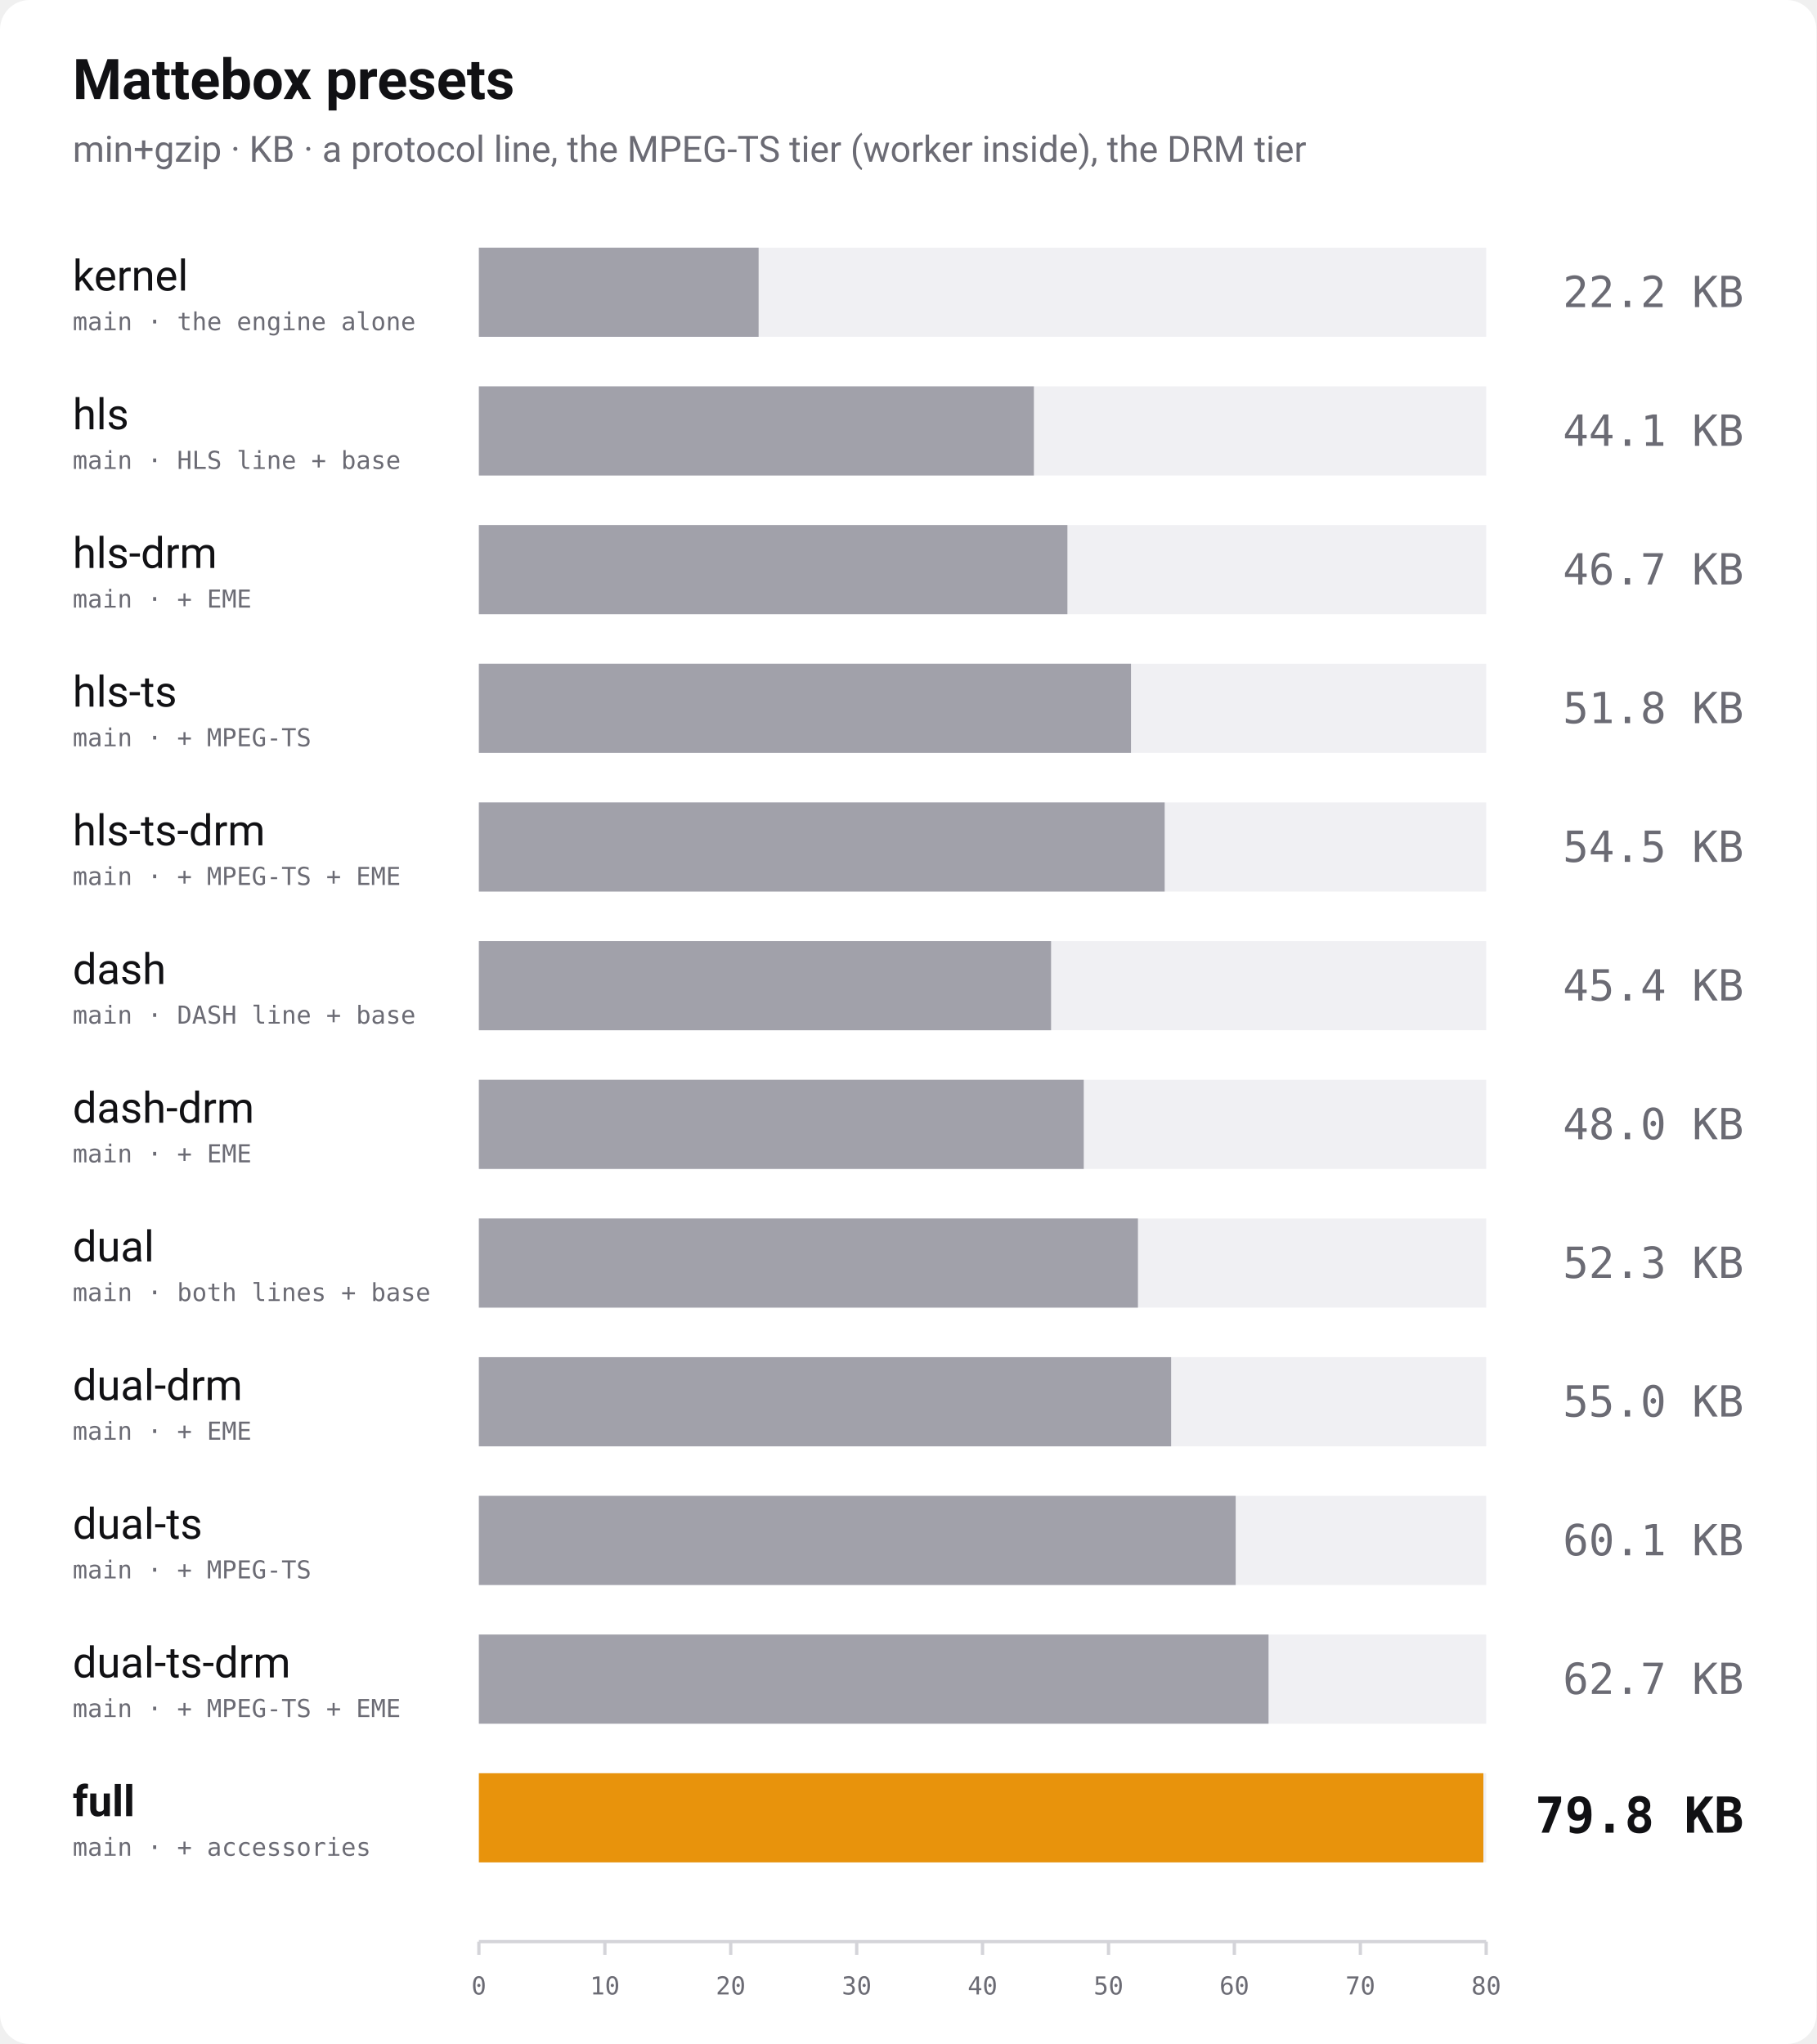
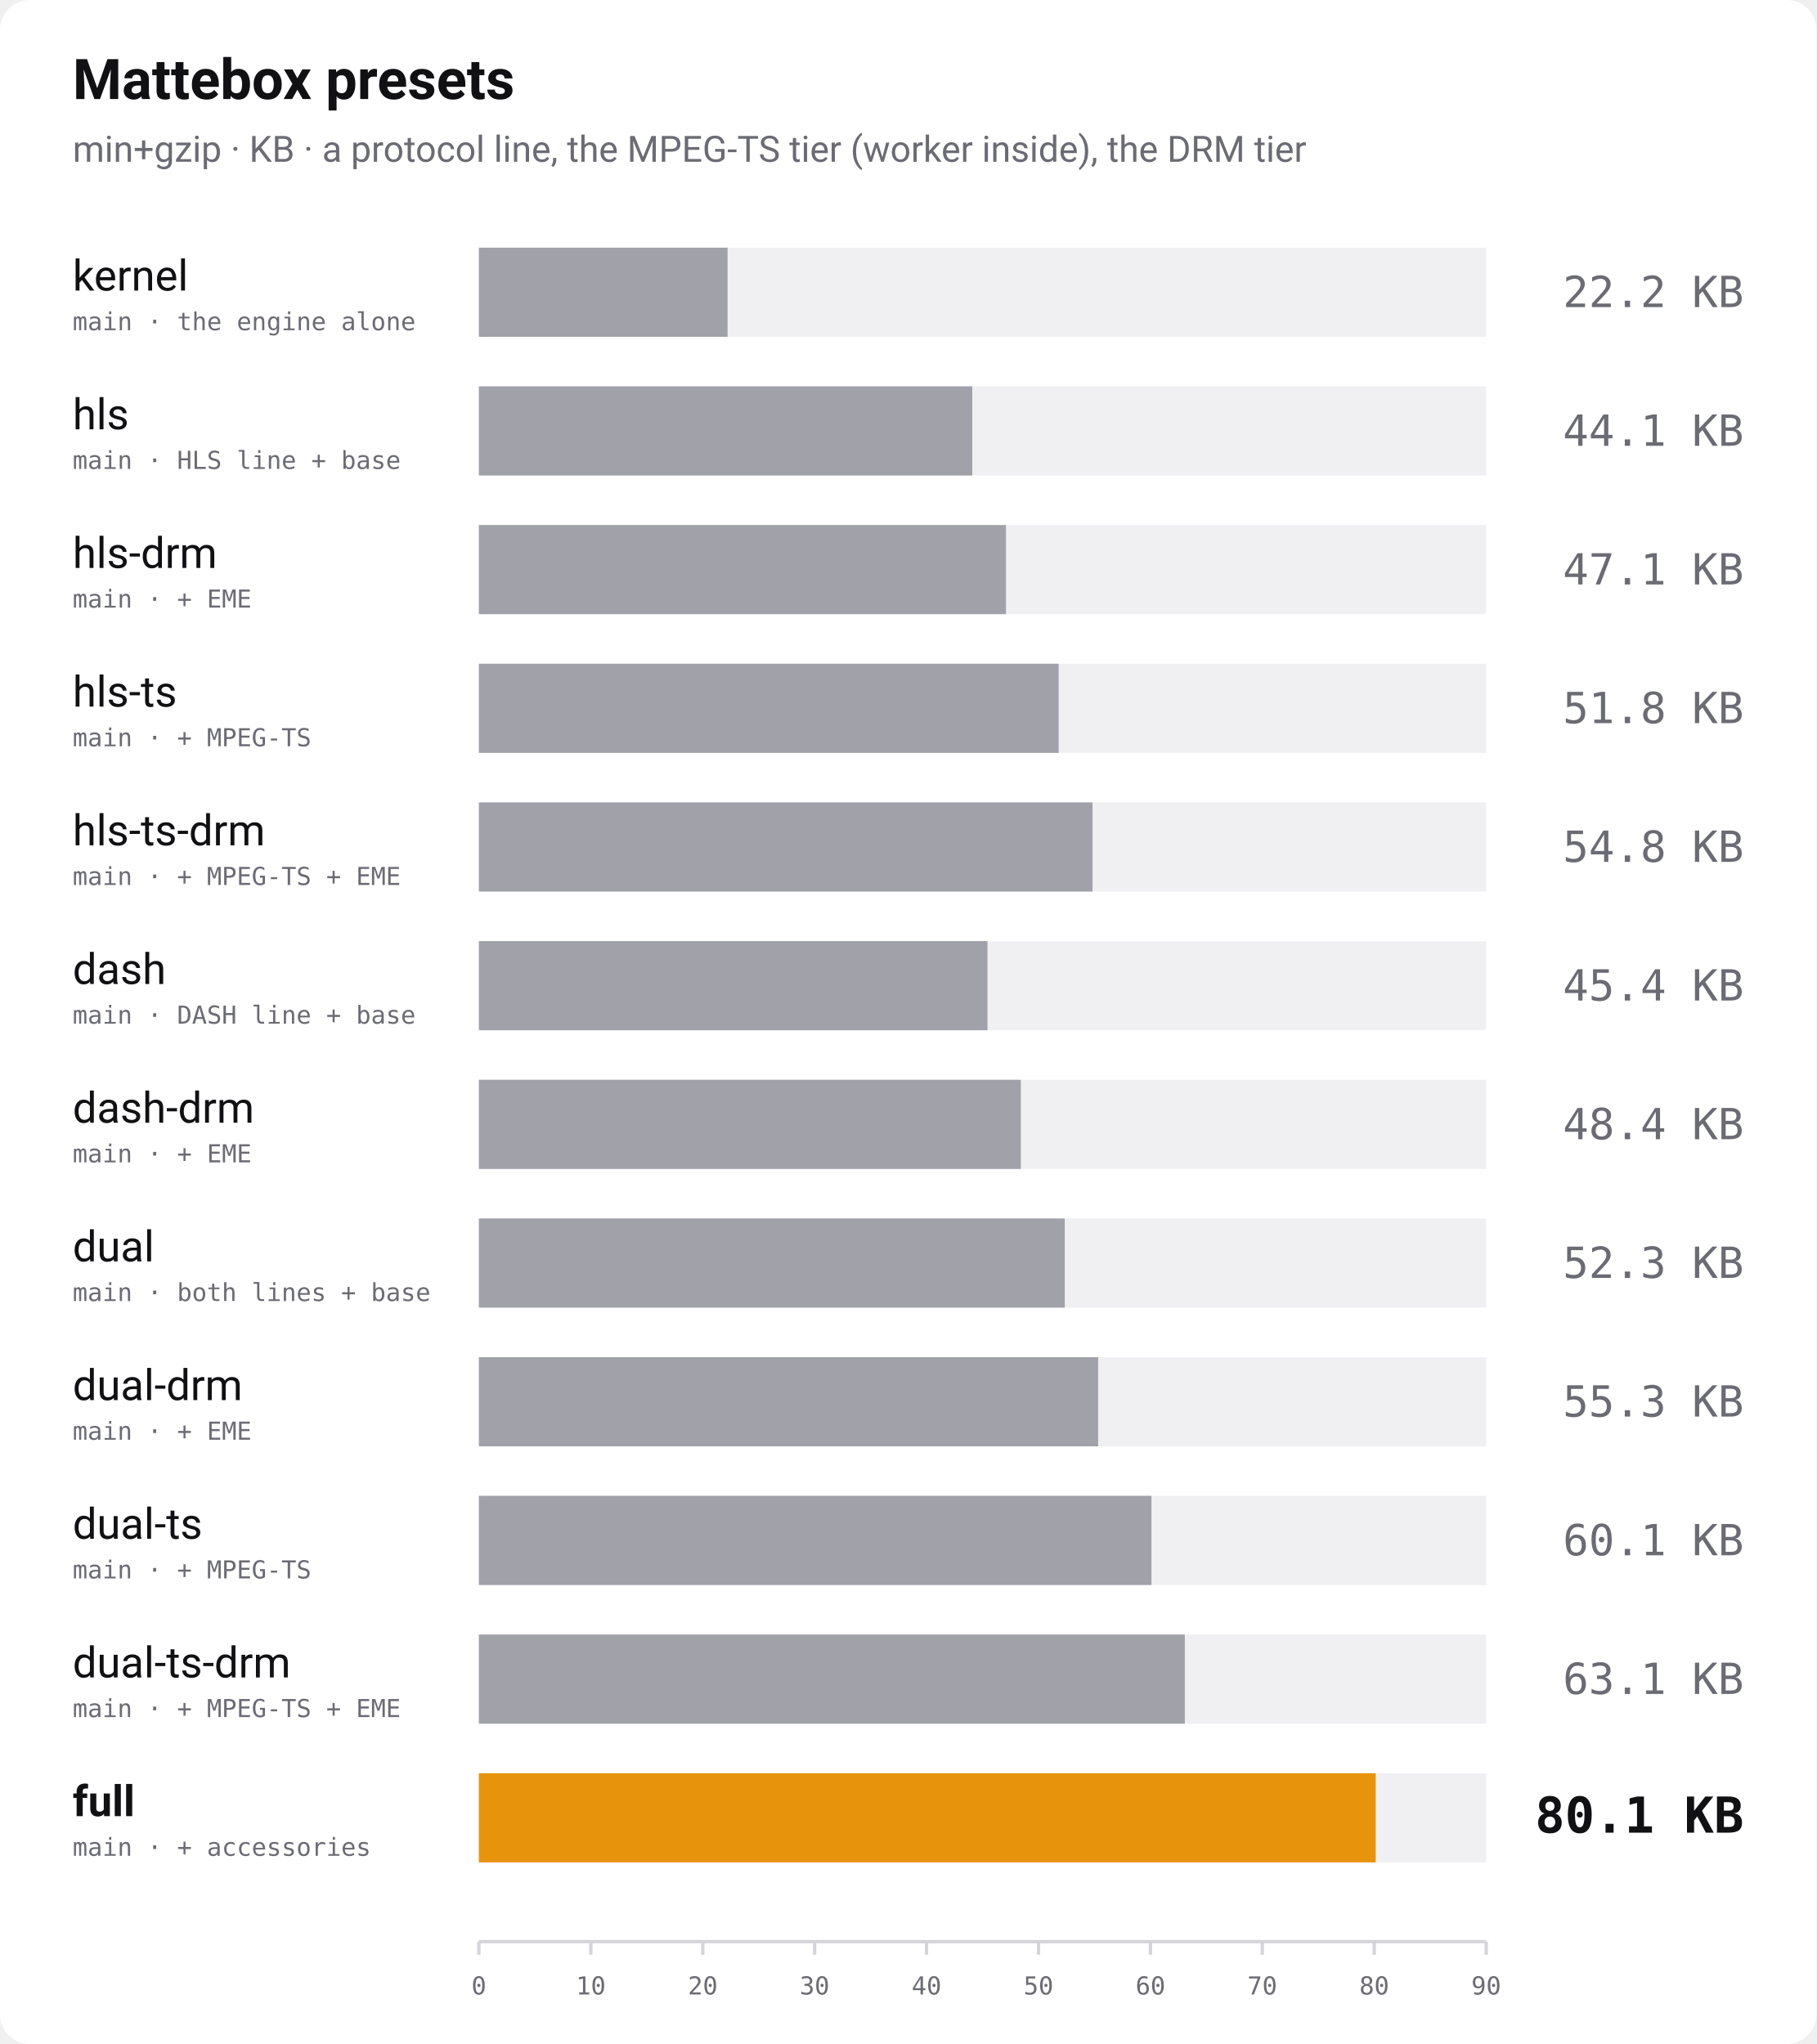
<svg xmlns="http://www.w3.org/2000/svg" width="1100" height="1238" viewBox="0 0 1100 1238" role="img" aria-label="Bundle size of every Mattebox preset, min+gzip">
  <rect width="1100" height="1238" rx="18" fill="#ffffff" />
  <text x="44" y="60" font-family="-apple-system, 'Segoe UI', Roboto, Helvetica, Arial, sans-serif" font-size="34" font-weight="700" fill="#111114">Mattebox presets</text>
  <text x="44" y="98" font-family="-apple-system, 'Segoe UI', Roboto, Helvetica, Arial, sans-serif" font-size="22" fill="#6b6b74">min+gzip · KB · a protocol line, the MPEG-TS tier (worker inside), the DRM tier</text>
  <text x="44" y="176" font-family="-apple-system, 'Segoe UI', Roboto, Helvetica, Arial, sans-serif" font-size="26" font-weight="400" fill="#111114">kernel</text>
  <text x="44" y="200" font-family="ui-monospace, 'SF Mono', Menlo, Consolas, monospace" font-size="15" fill="#6b6b74">main · the engine alone</text>
  <rect x="290" y="150" width="610" height="54" fill="#f0f0f3" />
-   <rect x="290" y="150" width="169.4" height="54" fill="#a1a1aa" />
+   <rect x="290" y="150" width="150.6" height="54" fill="#a1a1aa" />
  <text x="1056" y="186" text-anchor="end" font-family="ui-monospace, 'SF Mono', Menlo, Consolas, monospace" font-size="26" font-weight="400" fill="#6b6b74">22.2 KB</text>
  <text x="44" y="260" font-family="-apple-system, 'Segoe UI', Roboto, Helvetica, Arial, sans-serif" font-size="26" font-weight="400" fill="#111114">hls</text>
  <text x="44" y="284" font-family="ui-monospace, 'SF Mono', Menlo, Consolas, monospace" font-size="15" fill="#6b6b74">main · HLS line + base</text>
  <rect x="290" y="234" width="610" height="54" fill="#f0f0f3" />
-   <rect x="290" y="234" width="336.1" height="54" fill="#a1a1aa" />
+   <rect x="290" y="234" width="298.8" height="54" fill="#a1a1aa" />
  <text x="1056" y="270" text-anchor="end" font-family="ui-monospace, 'SF Mono', Menlo, Consolas, monospace" font-size="26" font-weight="400" fill="#6b6b74">44.1 KB</text>
  <text x="44" y="344" font-family="-apple-system, 'Segoe UI', Roboto, Helvetica, Arial, sans-serif" font-size="26" font-weight="400" fill="#111114">hls-drm</text>
  <text x="44" y="368" font-family="ui-monospace, 'SF Mono', Menlo, Consolas, monospace" font-size="15" fill="#6b6b74">main · + EME</text>
  <rect x="290" y="318" width="610" height="54" fill="#f0f0f3" />
-   <rect x="290" y="318" width="356.4" height="54" fill="#a1a1aa" />
-   <text x="1056" y="354" text-anchor="end" font-family="ui-monospace, 'SF Mono', Menlo, Consolas, monospace" font-size="26" font-weight="400" fill="#6b6b74">46.7 KB</text>
+   <rect x="290" y="318" width="319.2" height="54" fill="#a1a1aa" />
+   <text x="1056" y="354" text-anchor="end" font-family="ui-monospace, 'SF Mono', Menlo, Consolas, monospace" font-size="26" font-weight="400" fill="#6b6b74">47.1 KB</text>
  <text x="44" y="428" font-family="-apple-system, 'Segoe UI', Roboto, Helvetica, Arial, sans-serif" font-size="26" font-weight="400" fill="#111114">hls-ts</text>
  <text x="44" y="452" font-family="ui-monospace, 'SF Mono', Menlo, Consolas, monospace" font-size="15" fill="#6b6b74">main · + MPEG-TS</text>
  <rect x="290" y="402" width="610" height="54" fill="#f0f0f3" />
-   <rect x="290" y="402" width="394.9" height="54" fill="#a1a1aa" />
+   <rect x="290" y="402" width="351.1" height="54" fill="#a1a1aa" />
  <text x="1056" y="438" text-anchor="end" font-family="ui-monospace, 'SF Mono', Menlo, Consolas, monospace" font-size="26" font-weight="400" fill="#6b6b74">51.8 KB</text>
  <text x="44" y="512" font-family="-apple-system, 'Segoe UI', Roboto, Helvetica, Arial, sans-serif" font-size="26" font-weight="400" fill="#111114">hls-ts-drm</text>
  <text x="44" y="536" font-family="ui-monospace, 'SF Mono', Menlo, Consolas, monospace" font-size="15" fill="#6b6b74">main · + MPEG-TS + EME</text>
  <rect x="290" y="486" width="610" height="54" fill="#f0f0f3" />
-   <rect x="290" y="486" width="415.3" height="54" fill="#a1a1aa" />
-   <text x="1056" y="522" text-anchor="end" font-family="ui-monospace, 'SF Mono', Menlo, Consolas, monospace" font-size="26" font-weight="400" fill="#6b6b74">54.5 KB</text>
+   <rect x="290" y="486" width="371.6" height="54" fill="#a1a1aa" />
+   <text x="1056" y="522" text-anchor="end" font-family="ui-monospace, 'SF Mono', Menlo, Consolas, monospace" font-size="26" font-weight="400" fill="#6b6b74">54.8 KB</text>
  <text x="44" y="596" font-family="-apple-system, 'Segoe UI', Roboto, Helvetica, Arial, sans-serif" font-size="26" font-weight="400" fill="#111114">dash</text>
  <text x="44" y="620" font-family="ui-monospace, 'SF Mono', Menlo, Consolas, monospace" font-size="15" fill="#6b6b74">main · DASH line + base</text>
  <rect x="290" y="570" width="610" height="54" fill="#f0f0f3" />
-   <rect x="290" y="570" width="346.5" height="54" fill="#a1a1aa" />
+   <rect x="290" y="570" width="308.0" height="54" fill="#a1a1aa" />
  <text x="1056" y="606" text-anchor="end" font-family="ui-monospace, 'SF Mono', Menlo, Consolas, monospace" font-size="26" font-weight="400" fill="#6b6b74">45.4 KB</text>
  <text x="44" y="680" font-family="-apple-system, 'Segoe UI', Roboto, Helvetica, Arial, sans-serif" font-size="26" font-weight="400" fill="#111114">dash-drm</text>
  <text x="44" y="704" font-family="ui-monospace, 'SF Mono', Menlo, Consolas, monospace" font-size="15" fill="#6b6b74">main · + EME</text>
  <rect x="290" y="654" width="610" height="54" fill="#f0f0f3" />
-   <rect x="290" y="654" width="366.3" height="54" fill="#a1a1aa" />
-   <text x="1056" y="690" text-anchor="end" font-family="ui-monospace, 'SF Mono', Menlo, Consolas, monospace" font-size="26" font-weight="400" fill="#6b6b74">48.0 KB</text>
+   <rect x="290" y="654" width="328.2" height="54" fill="#a1a1aa" />
+   <text x="1056" y="690" text-anchor="end" font-family="ui-monospace, 'SF Mono', Menlo, Consolas, monospace" font-size="26" font-weight="400" fill="#6b6b74">48.4 KB</text>
  <text x="44" y="764" font-family="-apple-system, 'Segoe UI', Roboto, Helvetica, Arial, sans-serif" font-size="26" font-weight="400" fill="#111114">dual</text>
  <text x="44" y="788" font-family="ui-monospace, 'SF Mono', Menlo, Consolas, monospace" font-size="15" fill="#6b6b74">main · both lines + base</text>
  <rect x="290" y="738" width="610" height="54" fill="#f0f0f3" />
-   <rect x="290" y="738" width="399.1" height="54" fill="#a1a1aa" />
+   <rect x="290" y="738" width="354.8" height="54" fill="#a1a1aa" />
  <text x="1056" y="774" text-anchor="end" font-family="ui-monospace, 'SF Mono', Menlo, Consolas, monospace" font-size="26" font-weight="400" fill="#6b6b74">52.3 KB</text>
  <text x="44" y="848" font-family="-apple-system, 'Segoe UI', Roboto, Helvetica, Arial, sans-serif" font-size="26" font-weight="400" fill="#111114">dual-drm</text>
  <text x="44" y="872" font-family="ui-monospace, 'SF Mono', Menlo, Consolas, monospace" font-size="15" fill="#6b6b74">main · + EME</text>
  <rect x="290" y="822" width="610" height="54" fill="#f0f0f3" />
-   <rect x="290" y="822" width="419.2" height="54" fill="#a1a1aa" />
-   <text x="1056" y="858" text-anchor="end" font-family="ui-monospace, 'SF Mono', Menlo, Consolas, monospace" font-size="26" font-weight="400" fill="#6b6b74">55.0 KB</text>
+   <rect x="290" y="822" width="375.0" height="54" fill="#a1a1aa" />
+   <text x="1056" y="858" text-anchor="end" font-family="ui-monospace, 'SF Mono', Menlo, Consolas, monospace" font-size="26" font-weight="400" fill="#6b6b74">55.3 KB</text>
  <text x="44" y="932" font-family="-apple-system, 'Segoe UI', Roboto, Helvetica, Arial, sans-serif" font-size="26" font-weight="400" fill="#111114">dual-ts</text>
  <text x="44" y="956" font-family="ui-monospace, 'SF Mono', Menlo, Consolas, monospace" font-size="15" fill="#6b6b74">main · + MPEG-TS</text>
  <rect x="290" y="906" width="610" height="54" fill="#f0f0f3" />
-   <rect x="290" y="906" width="458.3" height="54" fill="#a1a1aa" />
+   <rect x="290" y="906" width="407.3" height="54" fill="#a1a1aa" />
  <text x="1056" y="942" text-anchor="end" font-family="ui-monospace, 'SF Mono', Menlo, Consolas, monospace" font-size="26" font-weight="400" fill="#6b6b74">60.1 KB</text>
  <text x="44" y="1016" font-family="-apple-system, 'Segoe UI', Roboto, Helvetica, Arial, sans-serif" font-size="26" font-weight="400" fill="#111114">dual-ts-drm</text>
  <text x="44" y="1040" font-family="ui-monospace, 'SF Mono', Menlo, Consolas, monospace" font-size="15" fill="#6b6b74">main · + MPEG-TS + EME</text>
  <rect x="290" y="990" width="610" height="54" fill="#f0f0f3" />
-   <rect x="290" y="990" width="478.2" height="54" fill="#a1a1aa" />
-   <text x="1056" y="1026" text-anchor="end" font-family="ui-monospace, 'SF Mono', Menlo, Consolas, monospace" font-size="26" font-weight="400" fill="#6b6b74">62.7 KB</text>
+   <rect x="290" y="990" width="427.5" height="54" fill="#a1a1aa" />
+   <text x="1056" y="1026" text-anchor="end" font-family="ui-monospace, 'SF Mono', Menlo, Consolas, monospace" font-size="26" font-weight="400" fill="#6b6b74">63.1 KB</text>
  <text x="44" y="1100" font-family="-apple-system, 'Segoe UI', Roboto, Helvetica, Arial, sans-serif" font-size="26" font-weight="700" fill="#111114">full</text>
  <text x="44" y="1124" font-family="ui-monospace, 'SF Mono', Menlo, Consolas, monospace" font-size="15" fill="#6b6b74">main · + accessories</text>
  <rect x="290" y="1074" width="610" height="54" fill="#f0f0f3" />
-   <rect x="290" y="1074" width="608.3" height="54" fill="#e8930c" />
-   <text x="1056" y="1110" text-anchor="end" font-family="ui-monospace, 'SF Mono', Menlo, Consolas, monospace" font-size="30" font-weight="700" fill="#111114">79.8 KB</text>
+   <rect x="290" y="1074" width="543.1" height="54" fill="#e8930c" />
+   <text x="1056" y="1110" text-anchor="end" font-family="ui-monospace, 'SF Mono', Menlo, Consolas, monospace" font-size="30" font-weight="700" fill="#111114">80.1 KB</text>
  <line x1="290" y1="1176" x2="900" y2="1176" stroke="#d4d4d9" stroke-width="2" />
  <line x1="290.0" y1="1176" x2="290.0" y2="1184" stroke="#d4d4d9" stroke-width="2" />
  <text x="290.0" y="1208" text-anchor="middle" font-family="ui-monospace, 'SF Mono', Menlo, Consolas, monospace" font-size="15" fill="#6b6b74">0</text>
-   <line x1="366.3" y1="1176" x2="366.3" y2="1184" stroke="#d4d4d9" stroke-width="2" />
-   <text x="366.3" y="1208" text-anchor="middle" font-family="ui-monospace, 'SF Mono', Menlo, Consolas, monospace" font-size="15" fill="#6b6b74">10</text>
-   <line x1="442.5" y1="1176" x2="442.5" y2="1184" stroke="#d4d4d9" stroke-width="2" />
-   <text x="442.5" y="1208" text-anchor="middle" font-family="ui-monospace, 'SF Mono', Menlo, Consolas, monospace" font-size="15" fill="#6b6b74">20</text>
-   <line x1="518.8" y1="1176" x2="518.8" y2="1184" stroke="#d4d4d9" stroke-width="2" />
-   <text x="518.8" y="1208" text-anchor="middle" font-family="ui-monospace, 'SF Mono', Menlo, Consolas, monospace" font-size="15" fill="#6b6b74">30</text>
-   <line x1="595.0" y1="1176" x2="595.0" y2="1184" stroke="#d4d4d9" stroke-width="2" />
-   <text x="595.0" y="1208" text-anchor="middle" font-family="ui-monospace, 'SF Mono', Menlo, Consolas, monospace" font-size="15" fill="#6b6b74">40</text>
-   <line x1="671.3" y1="1176" x2="671.3" y2="1184" stroke="#d4d4d9" stroke-width="2" />
-   <text x="671.3" y="1208" text-anchor="middle" font-family="ui-monospace, 'SF Mono', Menlo, Consolas, monospace" font-size="15" fill="#6b6b74">50</text>
-   <line x1="747.5" y1="1176" x2="747.5" y2="1184" stroke="#d4d4d9" stroke-width="2" />
-   <text x="747.5" y="1208" text-anchor="middle" font-family="ui-monospace, 'SF Mono', Menlo, Consolas, monospace" font-size="15" fill="#6b6b74">60</text>
-   <line x1="823.8" y1="1176" x2="823.8" y2="1184" stroke="#d4d4d9" stroke-width="2" />
-   <text x="823.8" y="1208" text-anchor="middle" font-family="ui-monospace, 'SF Mono', Menlo, Consolas, monospace" font-size="15" fill="#6b6b74">70</text>
+   <line x1="357.8" y1="1176" x2="357.8" y2="1184" stroke="#d4d4d9" stroke-width="2" />
+   <text x="357.8" y="1208" text-anchor="middle" font-family="ui-monospace, 'SF Mono', Menlo, Consolas, monospace" font-size="15" fill="#6b6b74">10</text>
+   <line x1="425.6" y1="1176" x2="425.6" y2="1184" stroke="#d4d4d9" stroke-width="2" />
+   <text x="425.6" y="1208" text-anchor="middle" font-family="ui-monospace, 'SF Mono', Menlo, Consolas, monospace" font-size="15" fill="#6b6b74">20</text>
+   <line x1="493.3" y1="1176" x2="493.3" y2="1184" stroke="#d4d4d9" stroke-width="2" />
+   <text x="493.3" y="1208" text-anchor="middle" font-family="ui-monospace, 'SF Mono', Menlo, Consolas, monospace" font-size="15" fill="#6b6b74">30</text>
+   <line x1="561.1" y1="1176" x2="561.1" y2="1184" stroke="#d4d4d9" stroke-width="2" />
+   <text x="561.1" y="1208" text-anchor="middle" font-family="ui-monospace, 'SF Mono', Menlo, Consolas, monospace" font-size="15" fill="#6b6b74">40</text>
+   <line x1="628.9" y1="1176" x2="628.9" y2="1184" stroke="#d4d4d9" stroke-width="2" />
+   <text x="628.9" y="1208" text-anchor="middle" font-family="ui-monospace, 'SF Mono', Menlo, Consolas, monospace" font-size="15" fill="#6b6b74">50</text>
+   <line x1="696.7" y1="1176" x2="696.7" y2="1184" stroke="#d4d4d9" stroke-width="2" />
+   <text x="696.7" y="1208" text-anchor="middle" font-family="ui-monospace, 'SF Mono', Menlo, Consolas, monospace" font-size="15" fill="#6b6b74">60</text>
+   <line x1="764.4" y1="1176" x2="764.4" y2="1184" stroke="#d4d4d9" stroke-width="2" />
+   <text x="764.4" y="1208" text-anchor="middle" font-family="ui-monospace, 'SF Mono', Menlo, Consolas, monospace" font-size="15" fill="#6b6b74">70</text>
+   <line x1="832.2" y1="1176" x2="832.2" y2="1184" stroke="#d4d4d9" stroke-width="2" />
+   <text x="832.2" y="1208" text-anchor="middle" font-family="ui-monospace, 'SF Mono', Menlo, Consolas, monospace" font-size="15" fill="#6b6b74">80</text>
  <line x1="900.0" y1="1176" x2="900.0" y2="1184" stroke="#d4d4d9" stroke-width="2" />
-   <text x="900.0" y="1208" text-anchor="middle" font-family="ui-monospace, 'SF Mono', Menlo, Consolas, monospace" font-size="15" fill="#6b6b74">80</text>
+   <text x="900.0" y="1208" text-anchor="middle" font-family="ui-monospace, 'SF Mono', Menlo, Consolas, monospace" font-size="15" fill="#6b6b74">90</text>
</svg>
